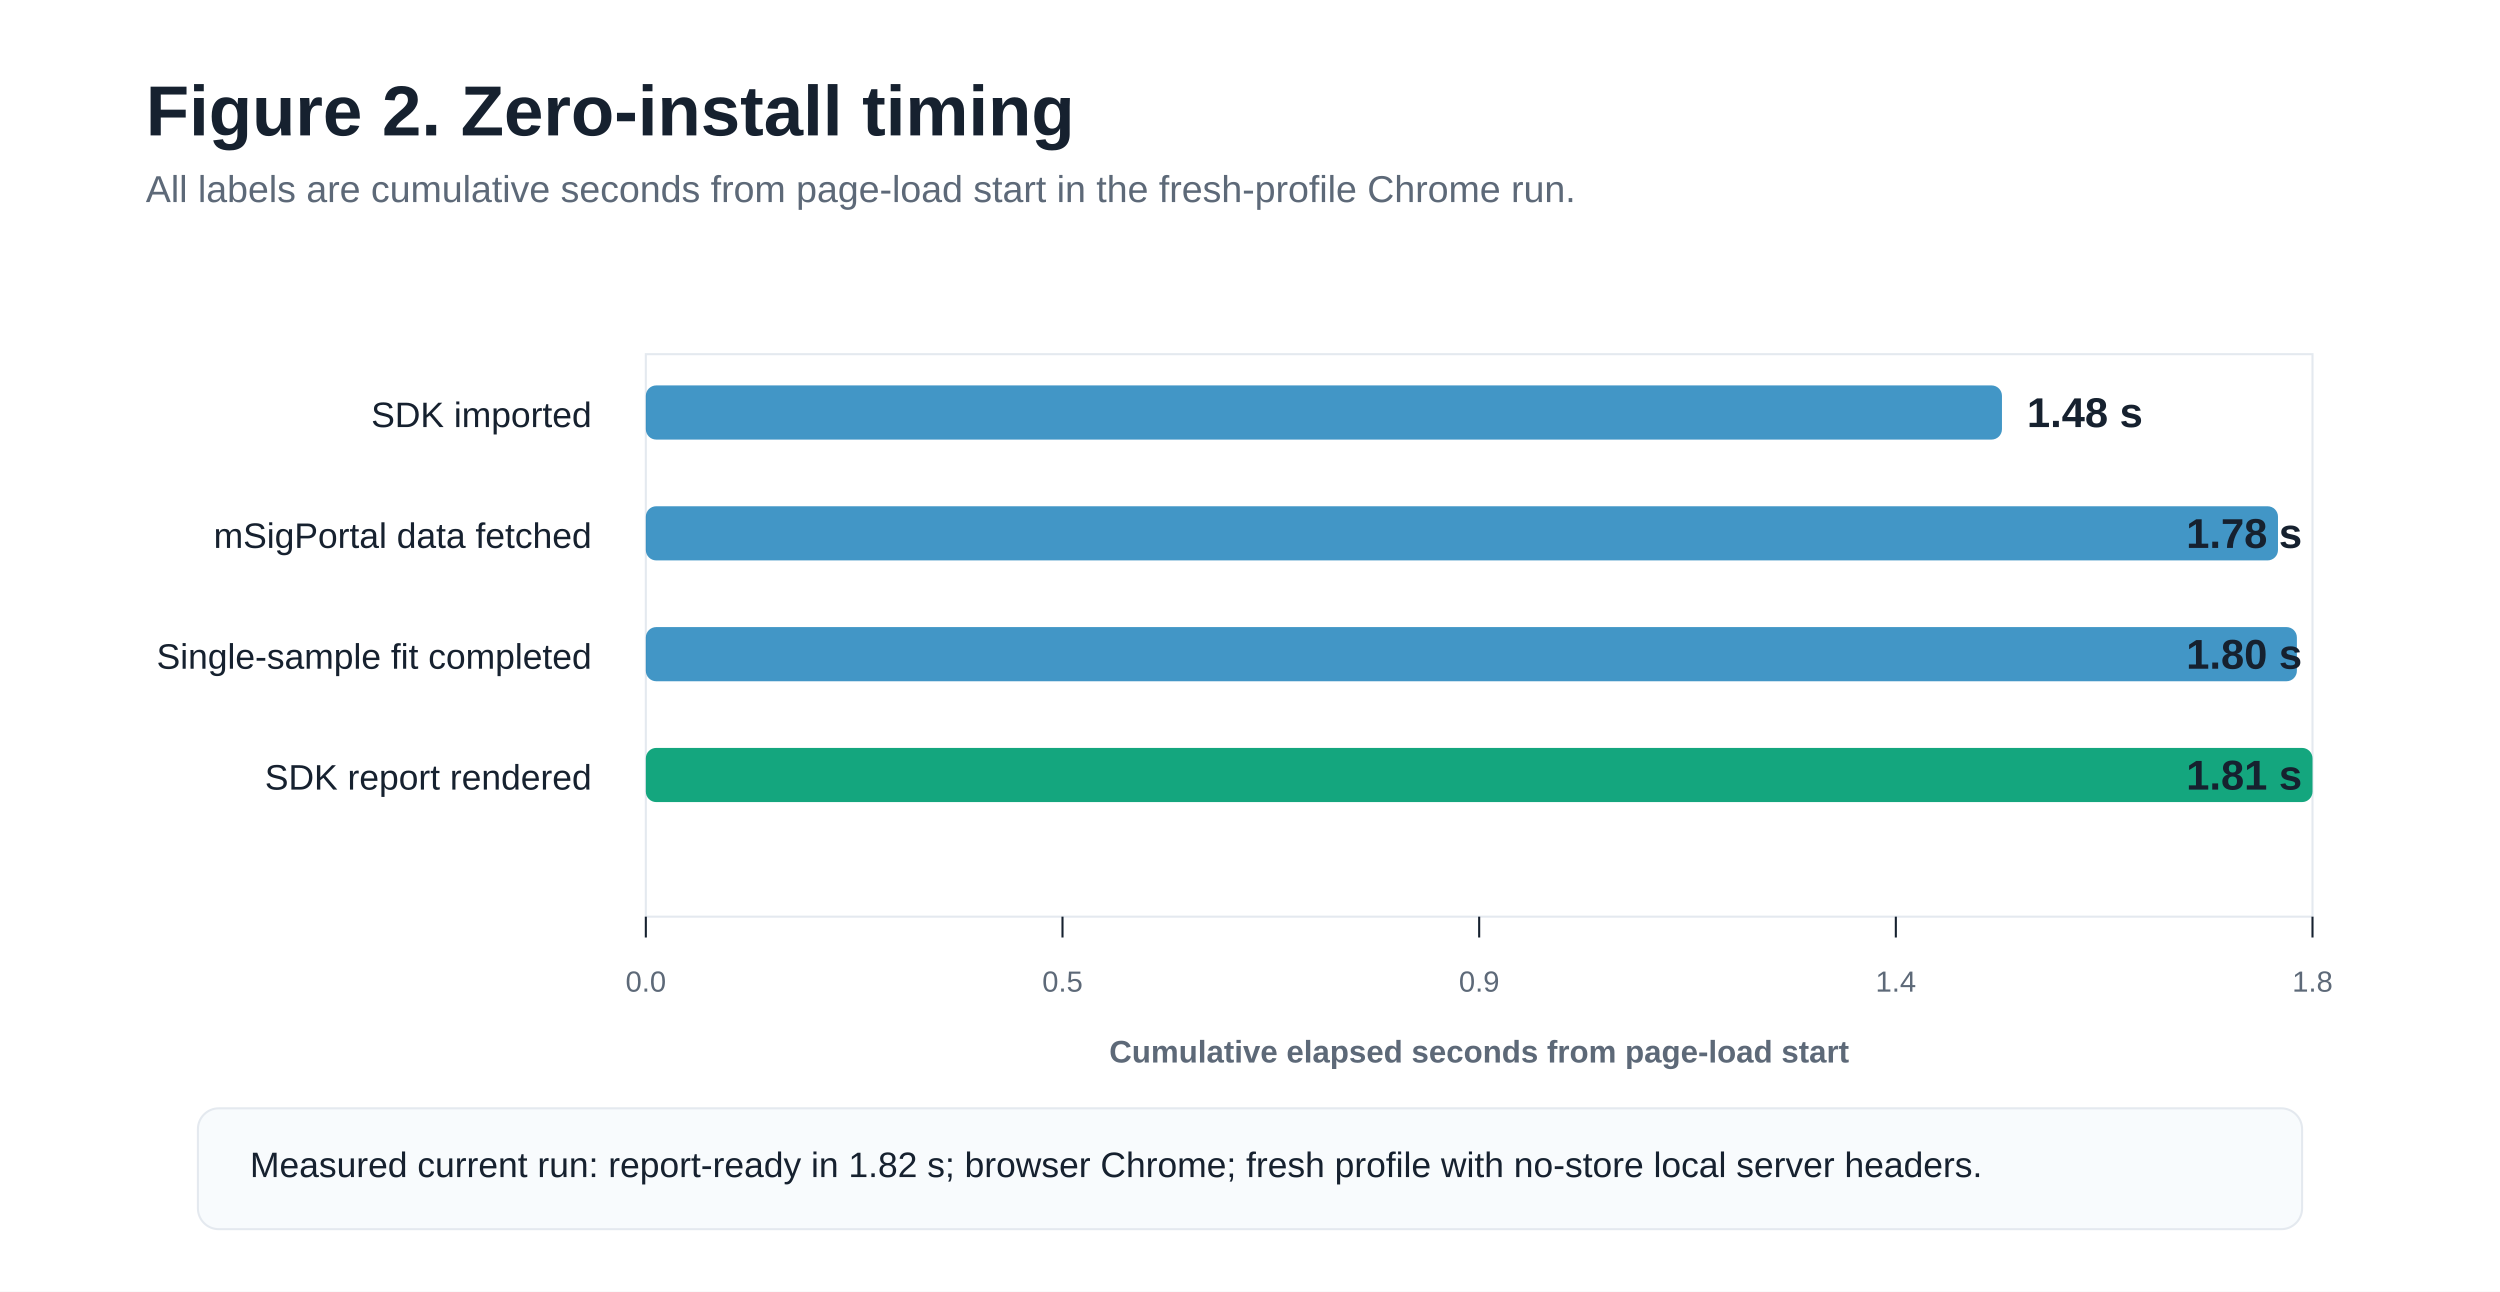
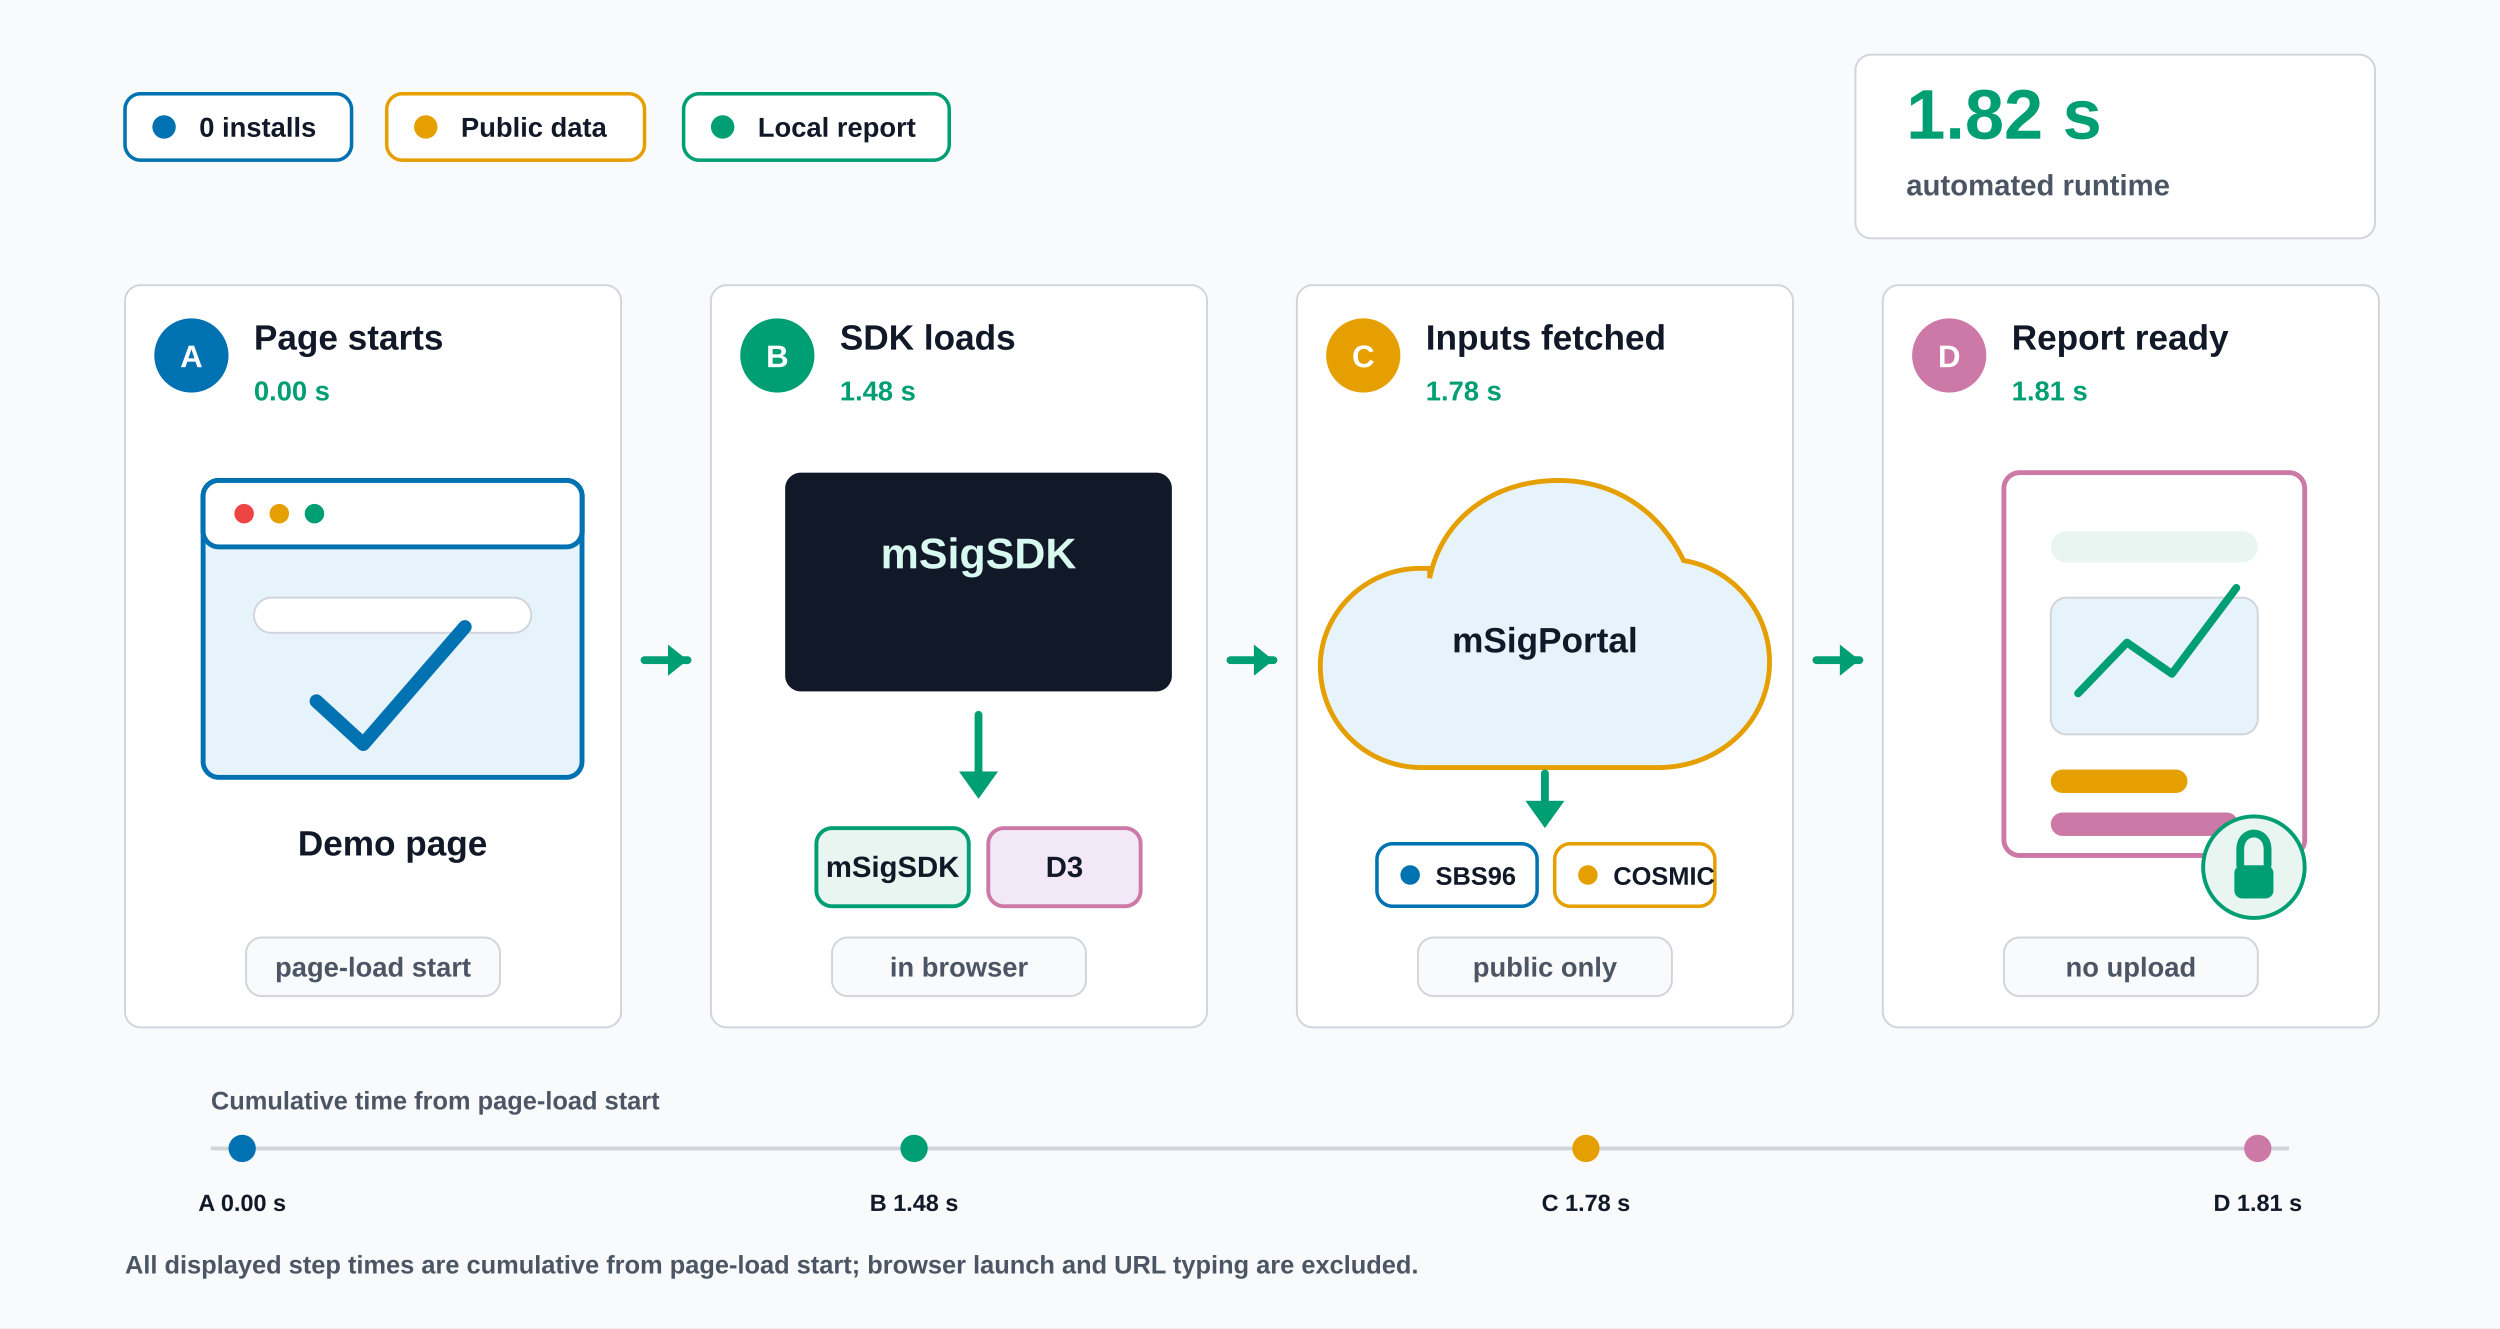
- <svg xmlns="http://www.w3.org/2000/svg" width="1200" height="620" viewBox="0 0 1200 620" role="img">
-   <style>
-     text { font-family: Arial, Helvetica, sans-serif; fill: #16212f; letter-spacing: 0; }
-     .white { fill: #ffffff !important; }
-     .title { font-size: 34px; font-weight: 700; }
-     .subtitle { font-size: 18px; fill: #5d6978; }
-     .label { font-size: 17px; }
-     .small { font-size: 14px; fill: #5d6978; }
-     .strong { font-weight: 700; fill: #16212f; }
-     .value { font-size: 20px; font-weight: 700; }
-     .axis-title { font-size: 15px; font-weight: 700; fill: #5d6978; }
-   </style>
-   <rect width="1200" height="620" fill="#ffffff" />
-   <text x="70" y="65" class="title">Figure 2. Zero-install timing</text>
-   <text x="70" y="97" class="subtitle">All labels are cumulative seconds from page-load start in the fresh-profile Chrome run.</text>
-   <rect x="310" y="170" width="800" height="270" fill="#ffffff" stroke="#e4e9ef" />
-   <text x="284" y="205" text-anchor="end" class="label">SDK imported</text>
-   <rect x="310" y="185" width="650.945" height="26" rx="5" fill="#0072b2" opacity="0.74" />
-   <text x="972.945" y="205" class="value" text-anchor="start">1.48 s</text>
-   <text x="284" y="263" text-anchor="end" class="label">mSigPortal data fetched</text>
-   <rect x="310" y="243" width="783.435" height="26" rx="5" fill="#0072b2" opacity="0.74" />
-   <text x="1105" y="263" class="value" text-anchor="end">1.78 s</text>
-   <text x="284" y="321" text-anchor="end" class="label">Single-sample fit completed</text>
-   <rect x="310" y="301" width="792.505" height="26" rx="5" fill="#0072b2" opacity="0.74" />
-   <text x="1105" y="321" class="value" text-anchor="end">1.80 s</text>
-   <text x="284" y="379" text-anchor="end" class="label">SDK report rendered</text>
-   <rect x="310" y="359" width="800" height="26" rx="5" fill="#009e73" opacity="0.92" />
-   <text x="1105" y="379" class="value" text-anchor="end">1.81 s</text>
-   <g>
-     <line x1="310" y1="440" x2="310" y2="450" stroke="#16212f" />
-     <text x="310" y="476" text-anchor="middle" class="small">0.0</text>
+ <svg xmlns="http://www.w3.org/2000/svg" viewBox="0,0,1280,680" width="1280" height="680">
+   <style>text{font-family:Arial,sans-serif;letter-spacing:0;}.tick text{fill:#53616f;font-size:11px;}.domain,.tick line{stroke:#aab6c2;}</style>
+   <rect width="1280" height="680" fill="#f8fafc" />
+   <g transform="translate(64,48)">
+     <g transform="translate(0,0)">
+       <rect width="116" height="34" rx="8" fill="#ffffff" stroke="#0072B2" stroke-width="1.8" />
+       <circle cx="20" cy="17" r="6" fill="#0072B2" />
+       <text x="38" y="22" font-size="14" font-weight="700" fill="#111827">0 installs</text>
+     </g>
+     <g transform="translate(134,0)">
+       <rect width="132" height="34" rx="8" fill="#ffffff" stroke="#E69F00" stroke-width="1.8" />
+       <circle cx="20" cy="17" r="6" fill="#E69F00" />
+       <text x="38" y="22" font-size="14" font-weight="700" fill="#111827">Public data</text>
+     </g>
+     <g transform="translate(286,0)">
+       <rect width="136" height="34" rx="8" fill="#ffffff" stroke="#009E73" stroke-width="1.8" />
+       <circle cx="20" cy="17" r="6" fill="#009E73" />
+       <text x="38" y="22" font-size="14" font-weight="700" fill="#111827">Local report</text>
+     </g>
  </g>
-   <g>
-     <line x1="510" y1="440" x2="510" y2="450" stroke="#16212f" />
-     <text x="510" y="476" text-anchor="middle" class="small">0.5</text>
+   <g transform="translate(950,28)">
+     <rect width="266" height="94" rx="8" fill="#ffffff" stroke="#d1d5db" />
+     <text x="26" y="43" font-size="36" font-weight="700" fill="#009E73">1.82 s</text>
+     <text x="26" y="72" font-size="15" font-weight="700" fill="#4b5563">automated runtime</text>
  </g>
-   <g>
-     <line x1="710" y1="440" x2="710" y2="450" stroke="#16212f" />
-     <text x="710" y="476" text-anchor="middle" class="small">0.9</text>
+   <g class="story-card" transform="translate(64,146)">
+     <rect width="254" height="380" rx="8" fill="#ffffff" stroke="#d1d5db" />
+     <circle cx="34" cy="36" r="19" fill="#0072B2" />
+     <text x="34" y="42" text-anchor="middle" font-size="16" font-weight="700" fill="#ffffff">A</text>
+     <text x="66" y="33" font-size="18" font-weight="700" fill="#111827">Page starts</text>
+     <text x="66" y="59" font-size="14" font-weight="700" fill="#009E73">0.00 s</text>
+     <rect x="62" y="334" width="130" height="30" rx="8" fill="#f8fafc" stroke="#d1d5db" />
+     <text x="127" y="354" text-anchor="middle" font-size="14" font-weight="700" fill="#4b5563">page-load start</text>
+     <g transform="translate(22,96)">
+       <rect x="18" y="4" width="194" height="152" rx="8" fill="#E7F3FA" stroke="#0072B2" stroke-width="2.5" />
+       <rect x="18" y="4" width="194" height="34" rx="8" fill="#ffffff" stroke="#0072B2" stroke-width="2.5" />
+       <circle cx="39" cy="21" r="5" fill="#ef4444" />
+       <circle cx="57" cy="21" r="5" fill="#E69F00" />
+       <circle cx="75" cy="21" r="5" fill="#009E73" />
+       <rect x="44" y="64" width="142" height="18" rx="9" fill="#ffffff" stroke="#d1d5db" />
+       <path d="M76 117 l24 22 l52 -60" fill="none" stroke="#0072B2" stroke-width="7" stroke-linecap="round" stroke-linejoin="round" />
+       <text x="115" y="196" text-anchor="middle" font-size="18" font-weight="700" fill="#111827">Demo page</text>
+     </g>
  </g>
-   <g>
-     <line x1="910" y1="440" x2="910" y2="450" stroke="#16212f" />
-     <text x="910" y="476" text-anchor="middle" class="small">1.4</text>
+   <g class="story-card" transform="translate(364,146)">
+     <rect width="254" height="380" rx="8" fill="#ffffff" stroke="#d1d5db" />
+     <circle cx="34" cy="36" r="19" fill="#009E73" />
+     <text x="34" y="42" text-anchor="middle" font-size="16" font-weight="700" fill="#ffffff">B</text>
+     <text x="66" y="33" font-size="18" font-weight="700" fill="#111827">SDK loads</text>
+     <text x="66" y="59" font-size="14" font-weight="700" fill="#009E73">1.48 s</text>
+     <rect x="62" y="334" width="130" height="30" rx="8" fill="#f8fafc" stroke="#d1d5db" />
+     <text x="127" y="354" text-anchor="middle" font-size="14" font-weight="700" fill="#4b5563">in browser</text>
+     <g transform="translate(22,96)">
+       <rect x="16" y="0" width="198" height="112" rx="8" fill="#111827" />
+       <text x="115" y="49" text-anchor="middle" font-size="22" font-weight="700" fill="#d7f9f0">mSigSDK</text>
+       <path d="M115 124 v32" fill="none" stroke="#009E73" stroke-width="4" stroke-linecap="round" />
+       <path d="M115 167 l-10 -14 h20 z" fill="#009E73" />
+       <rect x="32" y="182" width="78" height="40" rx="8" fill="#E8F5F1" stroke="#009E73" stroke-width="2" />
+       <rect x="120" y="182" width="78" height="40" rx="8" fill="#f3e8f6" stroke="#CC79A7" stroke-width="2" />
+       <text x="71" y="207" text-anchor="middle" font-size="15" font-weight="700" fill="#111827">mSigSDK</text>
+       <text x="159" y="207" text-anchor="middle" font-size="15" font-weight="700" fill="#111827">D3</text>
+     </g>
  </g>
-   <g>
-     <line x1="1110" y1="440" x2="1110" y2="450" stroke="#16212f" />
-     <text x="1110" y="476" text-anchor="middle" class="small">1.8</text>
+   <g class="story-card" transform="translate(664,146)">
+     <rect width="254" height="380" rx="8" fill="#ffffff" stroke="#d1d5db" />
+     <circle cx="34" cy="36" r="19" fill="#E69F00" />
+     <text x="34" y="42" text-anchor="middle" font-size="16" font-weight="700" fill="#ffffff">C</text>
+     <text x="66" y="33" font-size="18" font-weight="700" fill="#111827">Inputs fetched</text>
+     <text x="66" y="59" font-size="14" font-weight="700" fill="#009E73">1.78 s</text>
+     <rect x="62" y="334" width="130" height="30" rx="8" fill="#f8fafc" stroke="#d1d5db" />
+     <text x="127" y="354" text-anchor="middle" font-size="14" font-weight="700" fill="#4b5563">public only</text>
+     <g transform="translate(14,96)">
+       <path d="M54 54c6-30 32-50 66-50 29 0 52 16 64 41 25 4 44 26 44 52 0 30-25 54-57 54H50c-29 0-52-23-52-52 0-27 23-50 51-50h5z" fill="#E7F3FA" stroke="#E69F00" stroke-width="2.5" />
+       <text x="113" y="92" text-anchor="middle" font-size="18" font-weight="700" fill="#111827">mSigPortal</text>
+       <line x1="113" y1="154" x2="113" y2="171" stroke="#009E73" stroke-width="4" stroke-linecap="round" />
+       <path d="M113 182 l-10 -14 h20 z" fill="#009E73" />
+       <rect x="27" y="190" width="82" height="32" rx="8" fill="#ffffff" stroke="#0072B2" stroke-width="1.8" />
+       <circle cx="44" cy="206" r="5" fill="#0072B2" />
+       <text x="57" y="211" font-size="13" font-weight="700" fill="#111827">SBS96</text>
+       <rect x="118" y="190" width="82" height="32" rx="8" fill="#ffffff" stroke="#E69F00" stroke-width="1.8" />
+       <circle cx="135" cy="206" r="5" fill="#E69F00" />
+       <text x="148" y="211" font-size="13" font-weight="700" fill="#111827">COSMIC</text>
+     </g>
  </g>
-   <text x="710" y="510" text-anchor="middle" class="axis-title">Cumulative elapsed seconds from page-load start</text>
-   <rect x="95" y="532" width="1010" height="58" rx="10" fill="#f8fbfd" stroke="#e4e9ef" />
-   <text x="120" y="565" class="label">Measured current run: report-ready in 1.82 s; browser Chrome; fresh profile with no-store local server headers.</text>
+   <g class="story-card" transform="translate(964,146)">
+     <rect width="254" height="380" rx="8" fill="#ffffff" stroke="#d1d5db" />
+     <circle cx="34" cy="36" r="19" fill="#CC79A7" />
+     <text x="34" y="42" text-anchor="middle" font-size="16" font-weight="700" fill="#ffffff">D</text>
+     <text x="66" y="33" font-size="18" font-weight="700" fill="#111827">Report ready</text>
+     <text x="66" y="59" font-size="14" font-weight="700" fill="#009E73">1.81 s</text>
+     <rect x="62" y="334" width="130" height="30" rx="8" fill="#f8fafc" stroke="#d1d5db" />
+     <text x="127" y="354" text-anchor="middle" font-size="14" font-weight="700" fill="#4b5563">no upload</text>
+     <g transform="translate(22,96)">
+       <rect x="40" y="0" width="154" height="196" rx="8" fill="#ffffff" stroke="#CC79A7" stroke-width="2.5" />
+       <rect x="64" y="30" width="106" height="16" rx="8" fill="#E8F5F1" />
+       <rect x="64" y="64" width="106" height="70" rx="8" fill="#E7F3FA" stroke="#d1d5db" />
+       <path d="M78 113 l25 -26 l23 16 l33 -44" fill="none" stroke="#009E73" stroke-width="4" stroke-linecap="round" stroke-linejoin="round" />
+       <rect x="64" y="152" width="70" height="12" rx="6" fill="#E69F00" />
+       <rect x="64" y="174" width="96" height="12" rx="6" fill="#CC79A7" />
+       <g transform="translate(168,202)">
+         <circle cx="0" cy="0" r="26" fill="#E8F5F1" stroke="#009E73" stroke-width="2" />
+         <rect x="-10" y="-1" width="20" height="17" rx="4" fill="#009E73" />
+         <path d="M-7 -1v-8c0-11 14-11 14 0v8" fill="none" stroke="#009E73" stroke-width="4" stroke-linecap="round" />
+       </g>
+     </g>
+   </g>
+   <path d="M330 338 h22" fill="none" stroke="#009E73" stroke-width="4" stroke-linecap="round" />
+   <path d="M352 338 l-10 -8 v16 z" fill="#009E73" />
+   <path d="M630 338 h22" fill="none" stroke="#009E73" stroke-width="4" stroke-linecap="round" />
+   <path d="M652 338 l-10 -8 v16 z" fill="#009E73" />
+   <path d="M930 338 h22" fill="none" stroke="#009E73" stroke-width="4" stroke-linecap="round" />
+   <path d="M952 338 l-10 -8 v16 z" fill="#009E73" />
+   <g transform="translate(108,588)">
+     <text x="0" y="-20" font-size="13" font-weight="700" fill="#4b5563">Cumulative time from page-load start</text>
+     <line x1="0" x2="1064" y1="0" y2="0" stroke="#d1d5db" stroke-width="2" />
+     <circle cx="16" cy="0" r="7" fill="#0072B2" />
+     <circle cx="360" cy="0" r="7" fill="#009E73" />
+     <circle cx="704" cy="0" r="7" fill="#E69F00" />
+     <circle cx="1048" cy="0" r="7" fill="#CC79A7" />
+     <text x="16" y="32" text-anchor="middle" font-size="12" font-weight="700" fill="#111827">A  0.00 s</text>
+     <text x="360" y="32" text-anchor="middle" font-size="12" font-weight="700" fill="#111827">B  1.48 s</text>
+     <text x="704" y="32" text-anchor="middle" font-size="12" font-weight="700" fill="#111827">C  1.78 s</text>
+     <text x="1048" y="32" text-anchor="middle" font-size="12" font-weight="700" fill="#111827">D  1.81 s</text>
+   </g>
+   <text x="64" y="652" font-size="13" font-weight="700" fill="#4b5563">All displayed step times are cumulative from page-load start; browser launch and URL typing are excluded.</text>
</svg>
